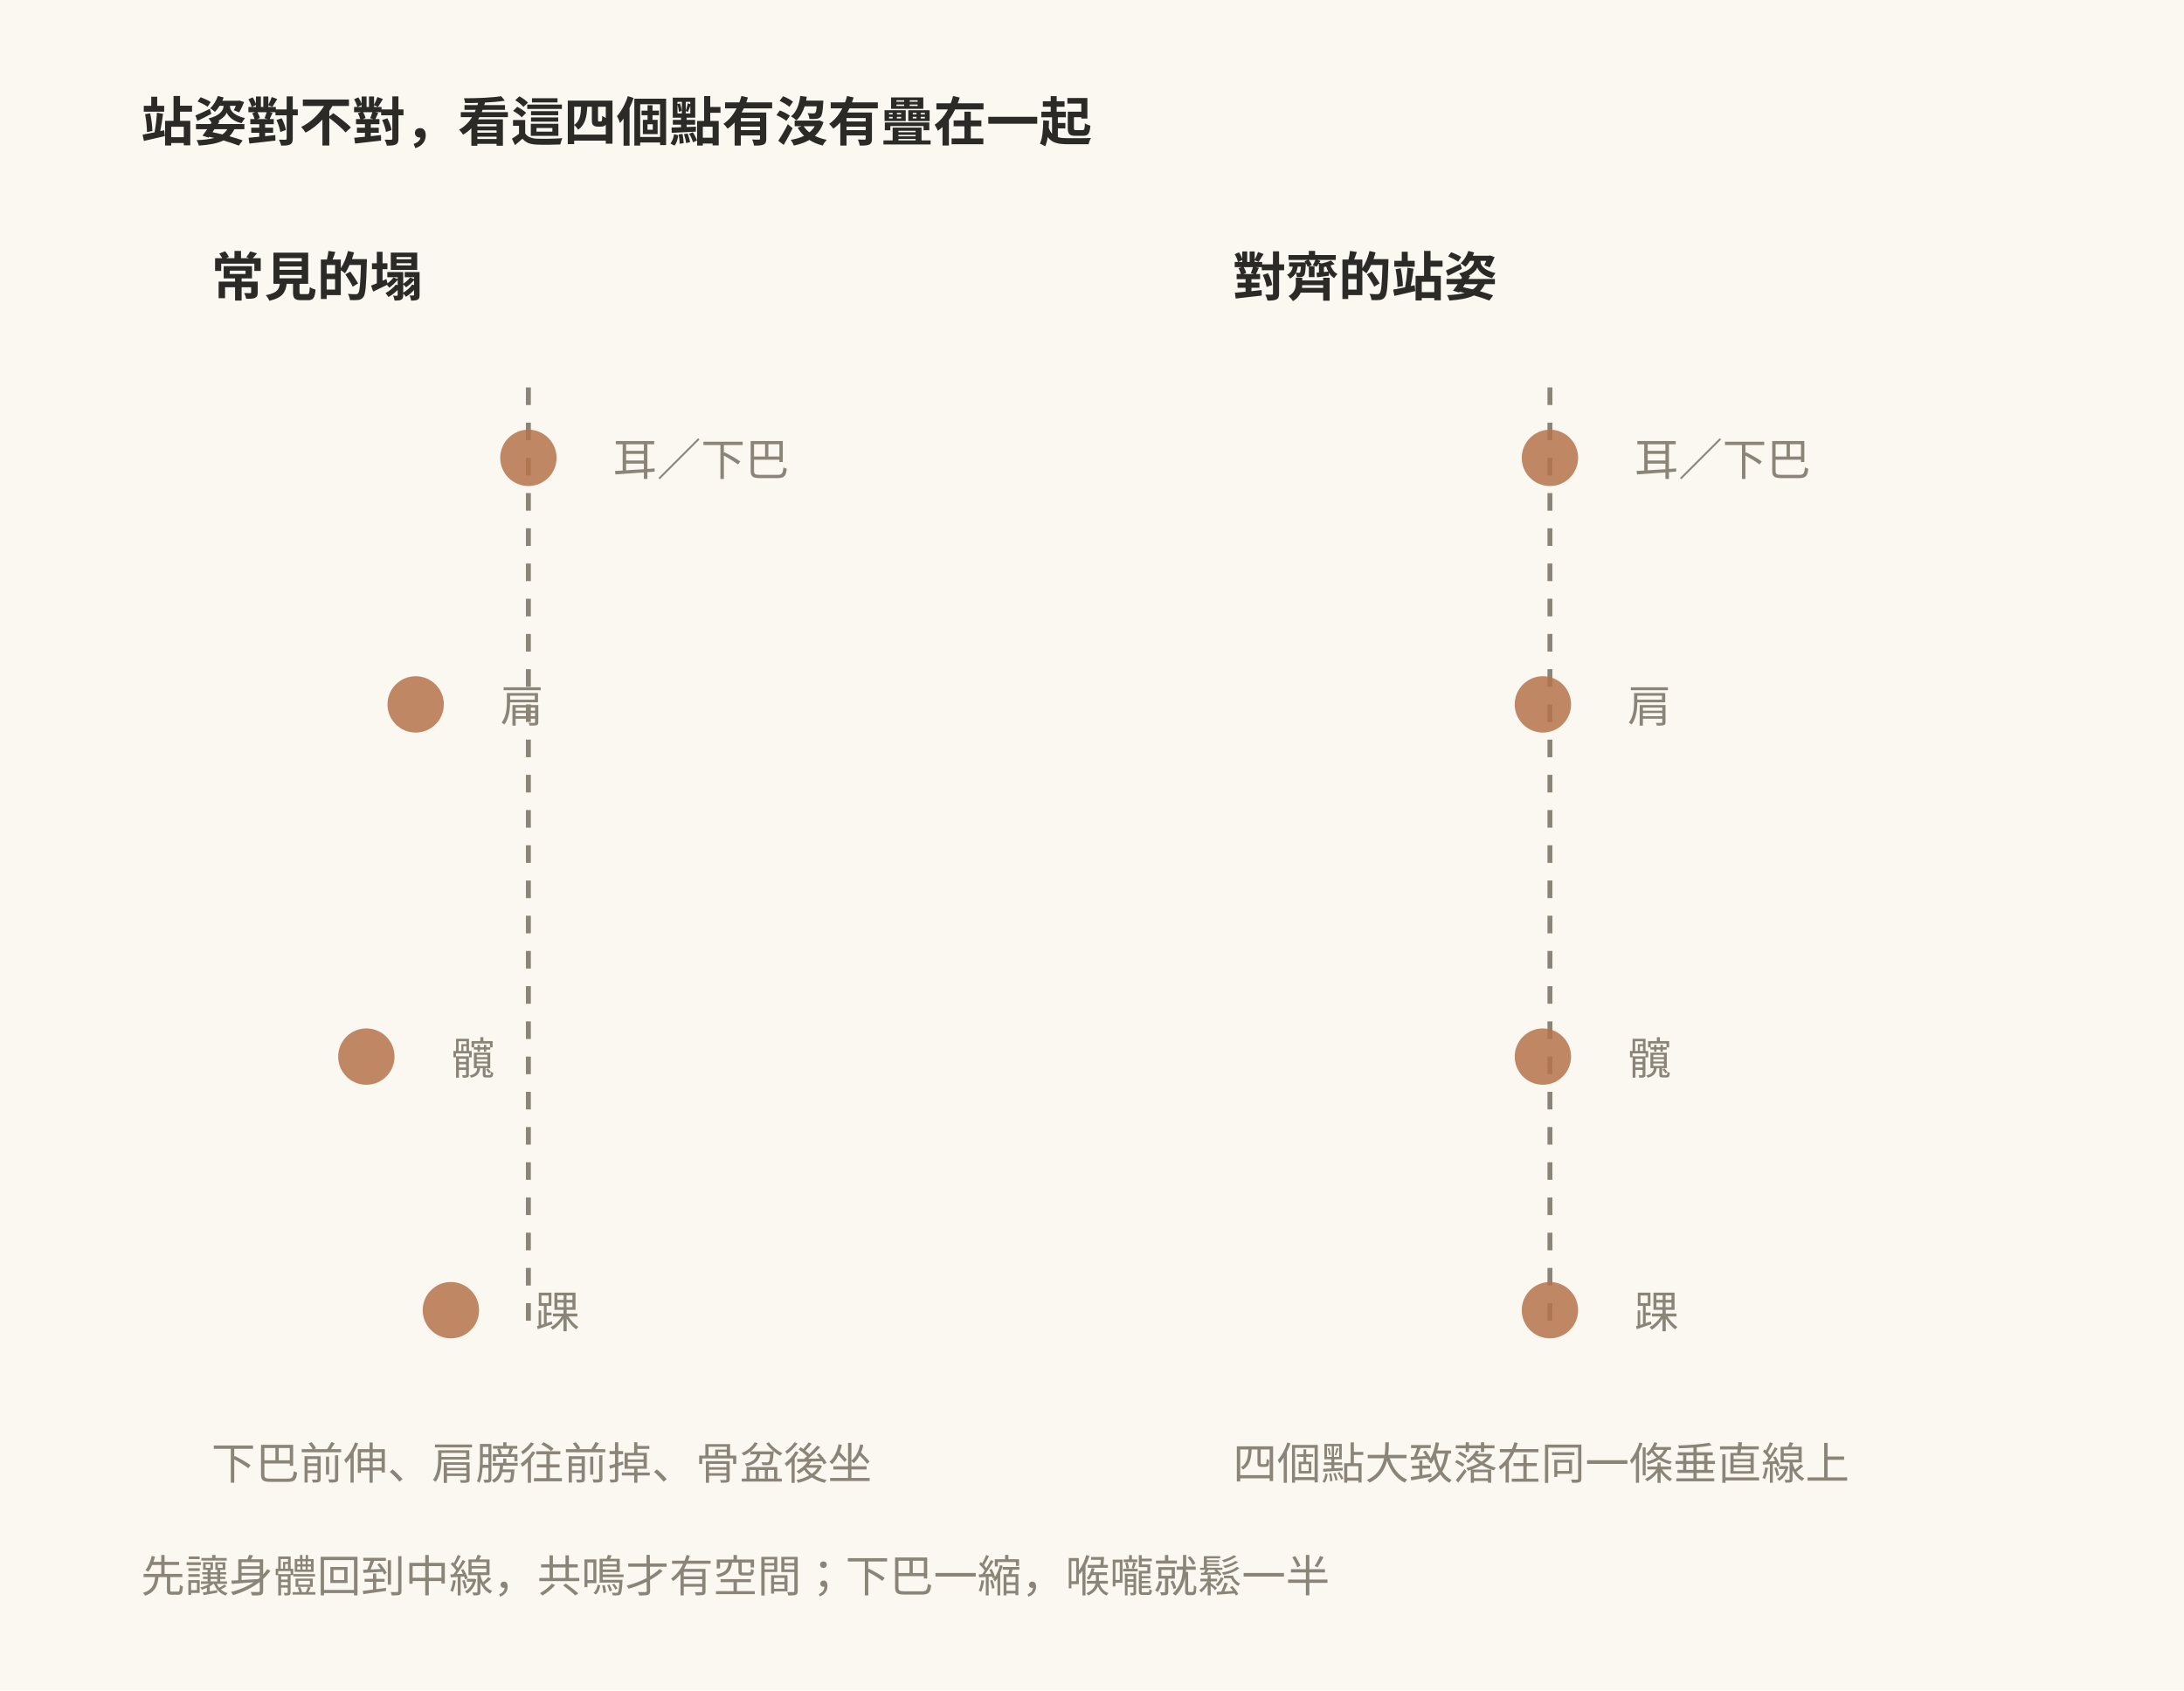
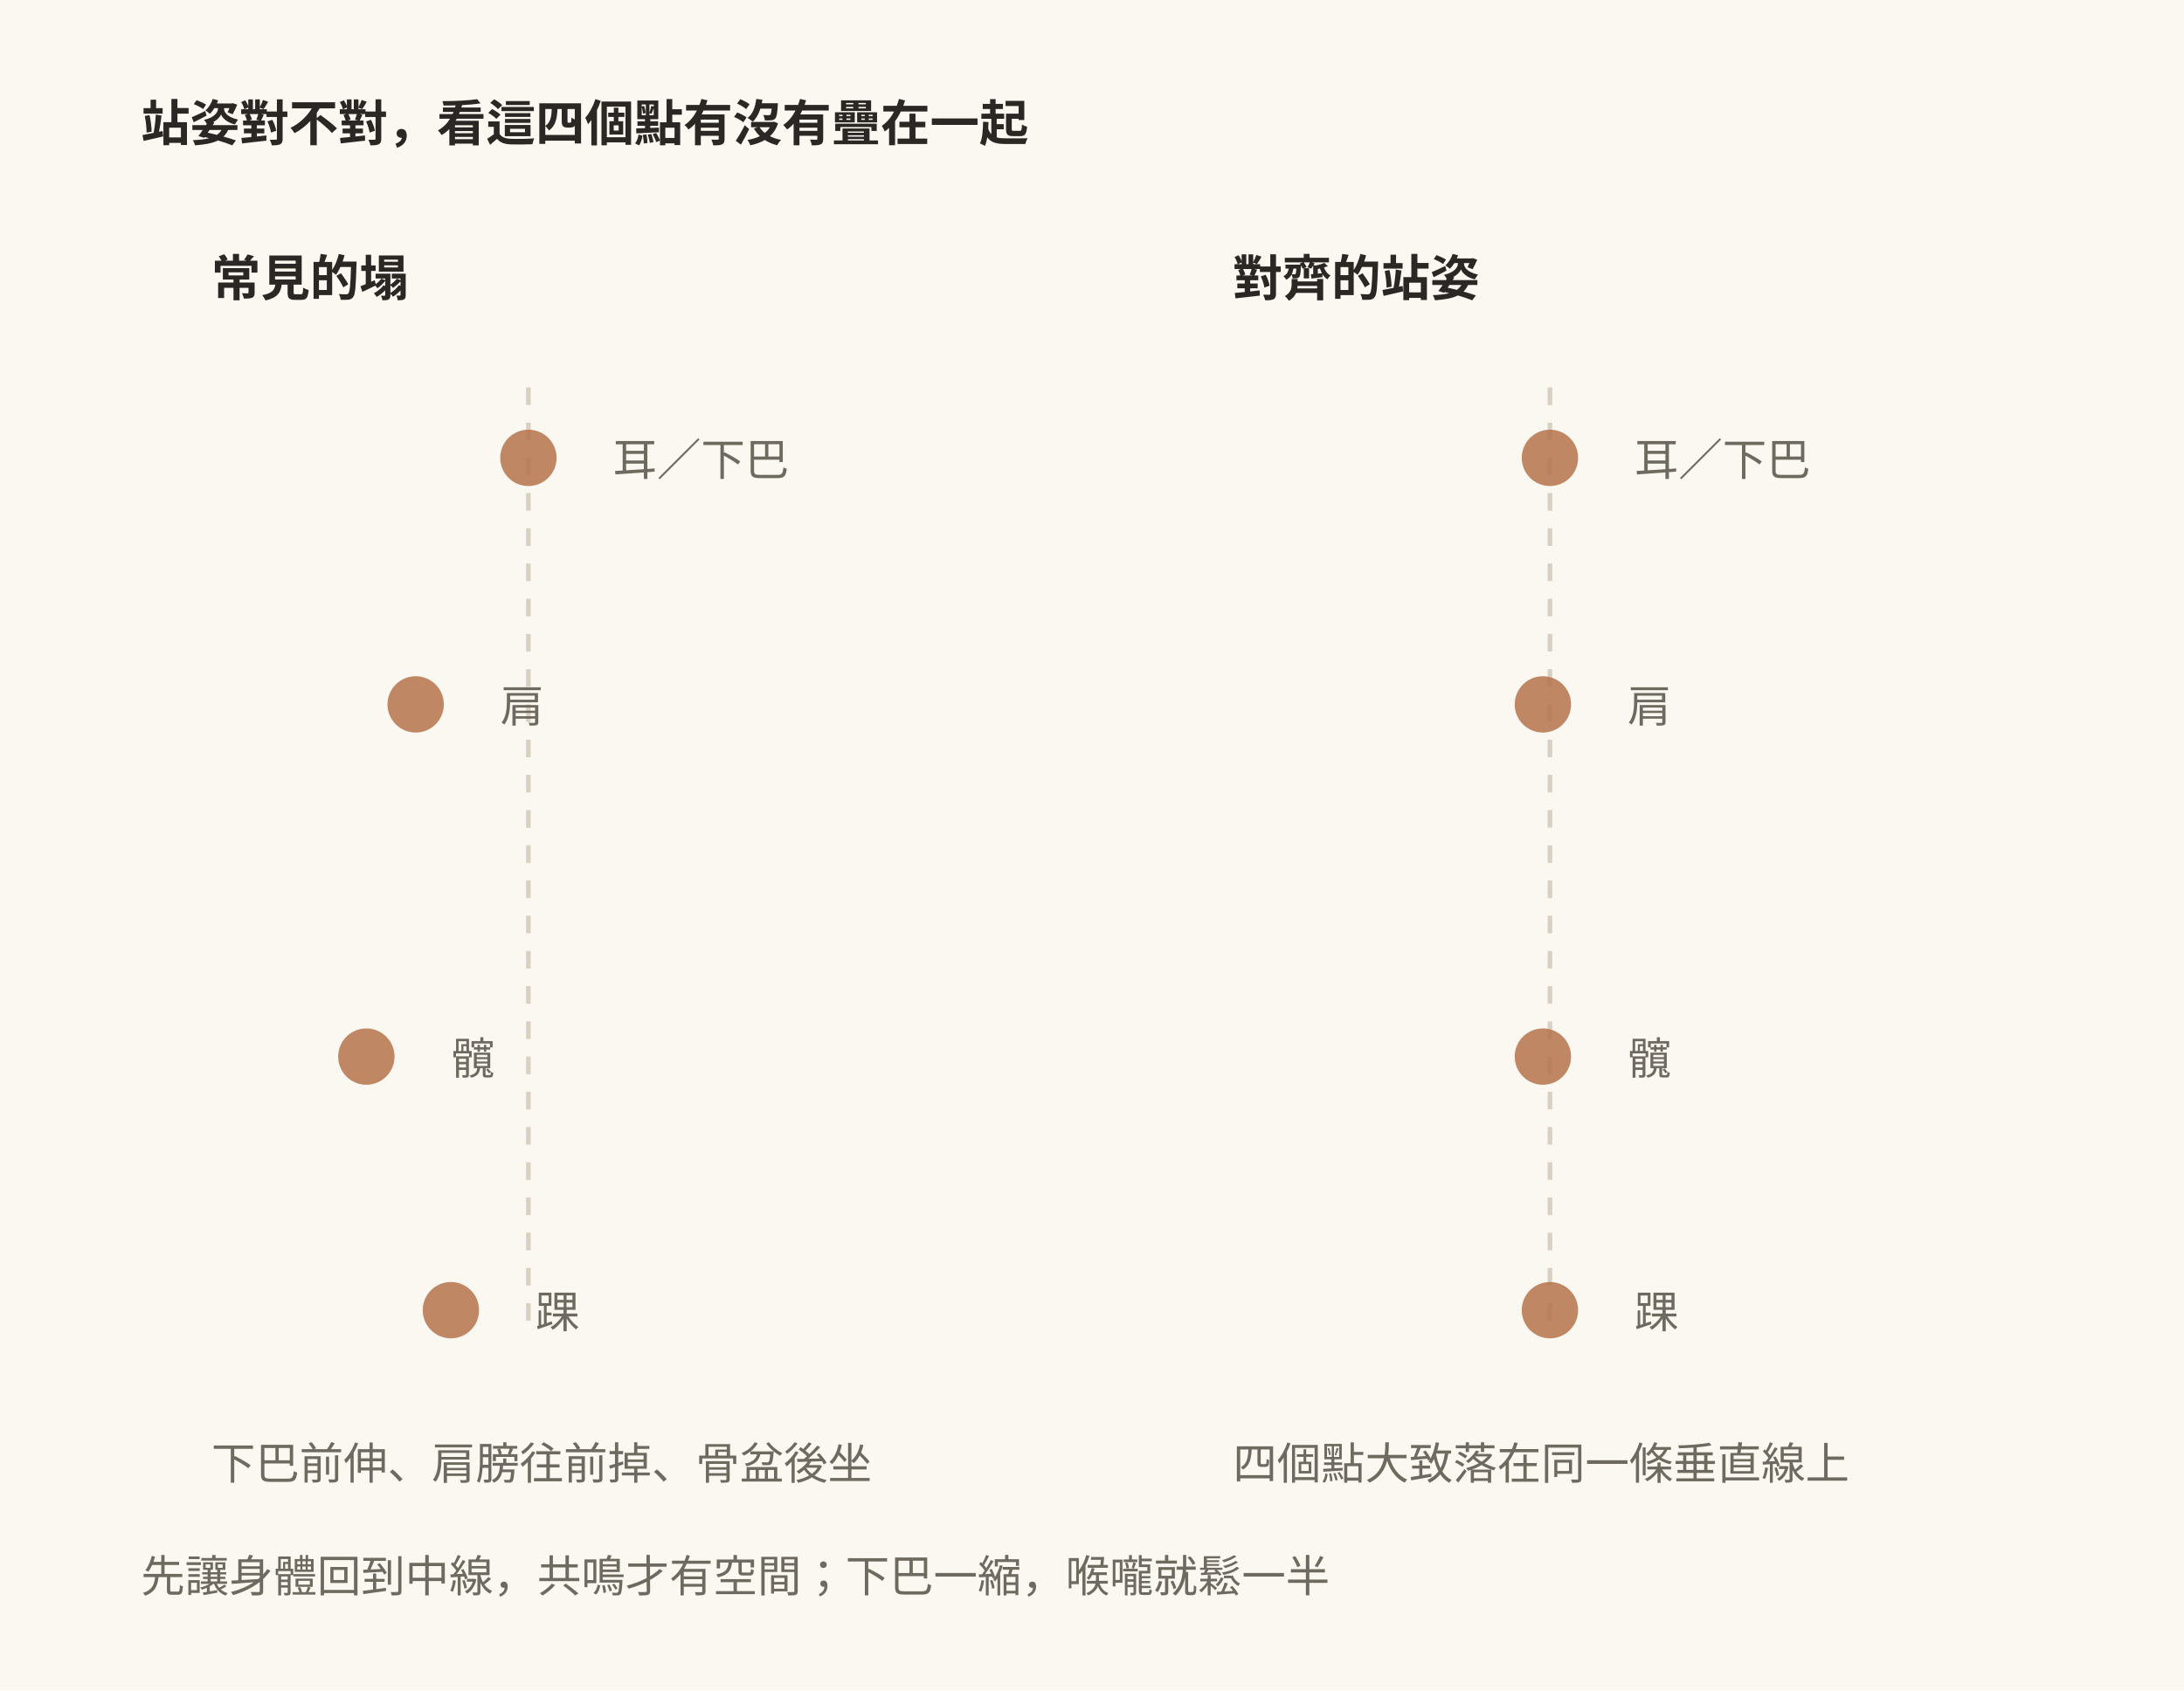
<svg xmlns="http://www.w3.org/2000/svg" viewBox="0 0 620 480" role="img" aria-label="站姿側面：耳朵、肩膀、骨盆與腳踝的位置關係">
  <rect width="620" height="480" fill="#fbf8f2" />
  <style>
-     .ink { fill: none; stroke: #2b2a26; stroke-width: 2.2; stroke-linecap: round; stroke-linejoin: round; }
-     .thin { fill: none; stroke: #8a8578; stroke-width: 1.4; stroke-dasharray: 5 5; }
+     .out   { fill: none; stroke: #2a2724; stroke-width: 1.8; stroke-linejoin: round; stroke-linecap: round; }
+     .lead  { fill: none; stroke: #2a2724; stroke-width: .9; }
+     .dot   { fill: #2a2724; }
+     .skin  { fill: #f1e0d6; stroke: #2a2724; stroke-width: 1.8; }
+     .muc   { fill: #e2a99b; stroke: #cb8f82; stroke-width: 1.2; }
+     .muc2  { fill: #cb8f82; stroke: #2a2724; stroke-width: 1.4; }
+     .cart  { fill: #d5d5c2; stroke: #2a2724; stroke-width: 1.5; }
+     .bone  { fill: #ece6d8; stroke: #2a2724; stroke-width: 1.4; }
+     .air   { fill: #d5e5e7; stroke: #2a2724; stroke-width: 1.3; }
+     .fold  { fill: #f6f3ea; stroke: #c9c1ac; stroke-width: 1.6; }
+     .musc  { fill: #cf8f88; stroke: #2a2724; stroke-width: 1.1; }
+     .hl    { fill: #b5734a; fill-opacity: .22; stroke: #b5734a; stroke-width: 1.7; }
+     .hl2   { fill: #7d9b76; fill-opacity: .22; stroke: #7d9b76; stroke-width: 1.7; }
+     .ink   { fill: none; stroke: #2a2724; stroke-width: 1.8; stroke-linejoin: round; stroke-linecap: round; }
+     .ave   { fill: none; stroke: #b5734a; stroke-width: 2.2; stroke-linejoin: round; stroke-linecap: round; }
+     .ave2  { fill: none; stroke: #7d9b76; stroke-width: 2.2; stroke-linejoin: round; stroke-linecap: round; }
+     .thin  { fill: none; stroke: #d8d0c2; stroke-width: 1.3; stroke-dasharray: 5 5; }
+     .lbl   { font-family: 'Noto Sans TC','PingFang TC',system-ui,sans-serif; font-size: 14px; fill: #2a2724; }
+     .lbl-s { font-family: 'Noto Sans TC','PingFang TC',system-ui,sans-serif; font-size: 12px; fill: #6f6a60; }
+     .lbl-b { font-family: 'Noto Sans TC','PingFang TC',system-ui,sans-serif; font-size: 14px; fill: #2a2724; font-weight: 700; }
+ 
    .grid { fill: none; stroke: #d8d0c2; stroke-width: 1.2; }
    .fill { fill: #b5734a; opacity: .18; stroke: #b5734a; stroke-width: 1.8; }
    .fill2 { fill: #7d9b76; opacity: .18; stroke: #7d9b76; stroke-width: 1.8; }
    .solid { fill: #b5734a; opacity: .85; }
    .solid2 { fill: #7d9b76; opacity: .85; }
-     .lbl { font-family: 'Noto Serif TC', 'Songti TC', 'PingFang TC', serif; font-size: 15px; fill: #2b2a26; }
-     .lbl-s { font-family: 'Noto Serif TC', 'Songti TC', 'PingFang TC', serif; font-size: 12.5px; fill: #8a8578; }
-     .lbl-b { font-family: 'Noto Serif TC', 'Songti TC', 'PingFang TC', serif; font-size: 15px; fill: #2b2a26; font-weight: 700; }
+     .lbl-s { font-size: 12.5px; }
  </style>
  <text class="lbl-b" x="40" y="40">站姿對不對，看這四個點有沒有疊在一起</text>
  <text class="lbl-b" x="60" y="84">常見的塌</text>
  <path class="thin" d="M150 110 L150 380" stroke-dasharray="4 6" />
  <circle class="solid" cx="150" cy="130" r="8" />
  <text class="lbl-s" x="174" y="135">耳／下巴</text>
  <circle class="solid" cx="118" cy="200" r="8" />
  <text class="lbl-s" x="142" y="205">肩</text>
  <circle class="solid" cx="104" cy="300" r="8" />
  <text class="lbl-s" x="128" y="305">髖</text>
  <circle class="solid" cx="128" cy="372" r="8" />
  <text class="lbl-s" x="152" y="377">踝</text>
  <text class="lbl-s" x="60" y="420">下巴前伸、肩膀往前掉、骨盆後坐</text>
  <text class="lbl-b" x="350" y="84">對齊的站姿</text>
  <path class="thin" d="M440 110 L440 380" stroke-dasharray="4 6" />
  <circle class="solid" cx="440" cy="130" r="8" />
  <text class="lbl-s" x="464" y="135">耳／下巴</text>
  <circle class="solid" cx="438" cy="200" r="8" />
  <text class="lbl-s" x="462" y="205">肩</text>
  <circle class="solid" cx="438" cy="300" r="8" />
  <text class="lbl-s" x="462" y="305">髖</text>
  <circle class="solid" cx="440" cy="372" r="8" />
  <text class="lbl-s" x="464" y="377">踝</text>
  <text class="lbl-s" x="350" y="420">四個點大致落在同一條垂直線上</text>
  <text class="lbl-s" x="40" y="452">先讓身體回到中線，共鳴才有空間；下巴一縮，喉嚨就鬆一半</text>
</svg>
